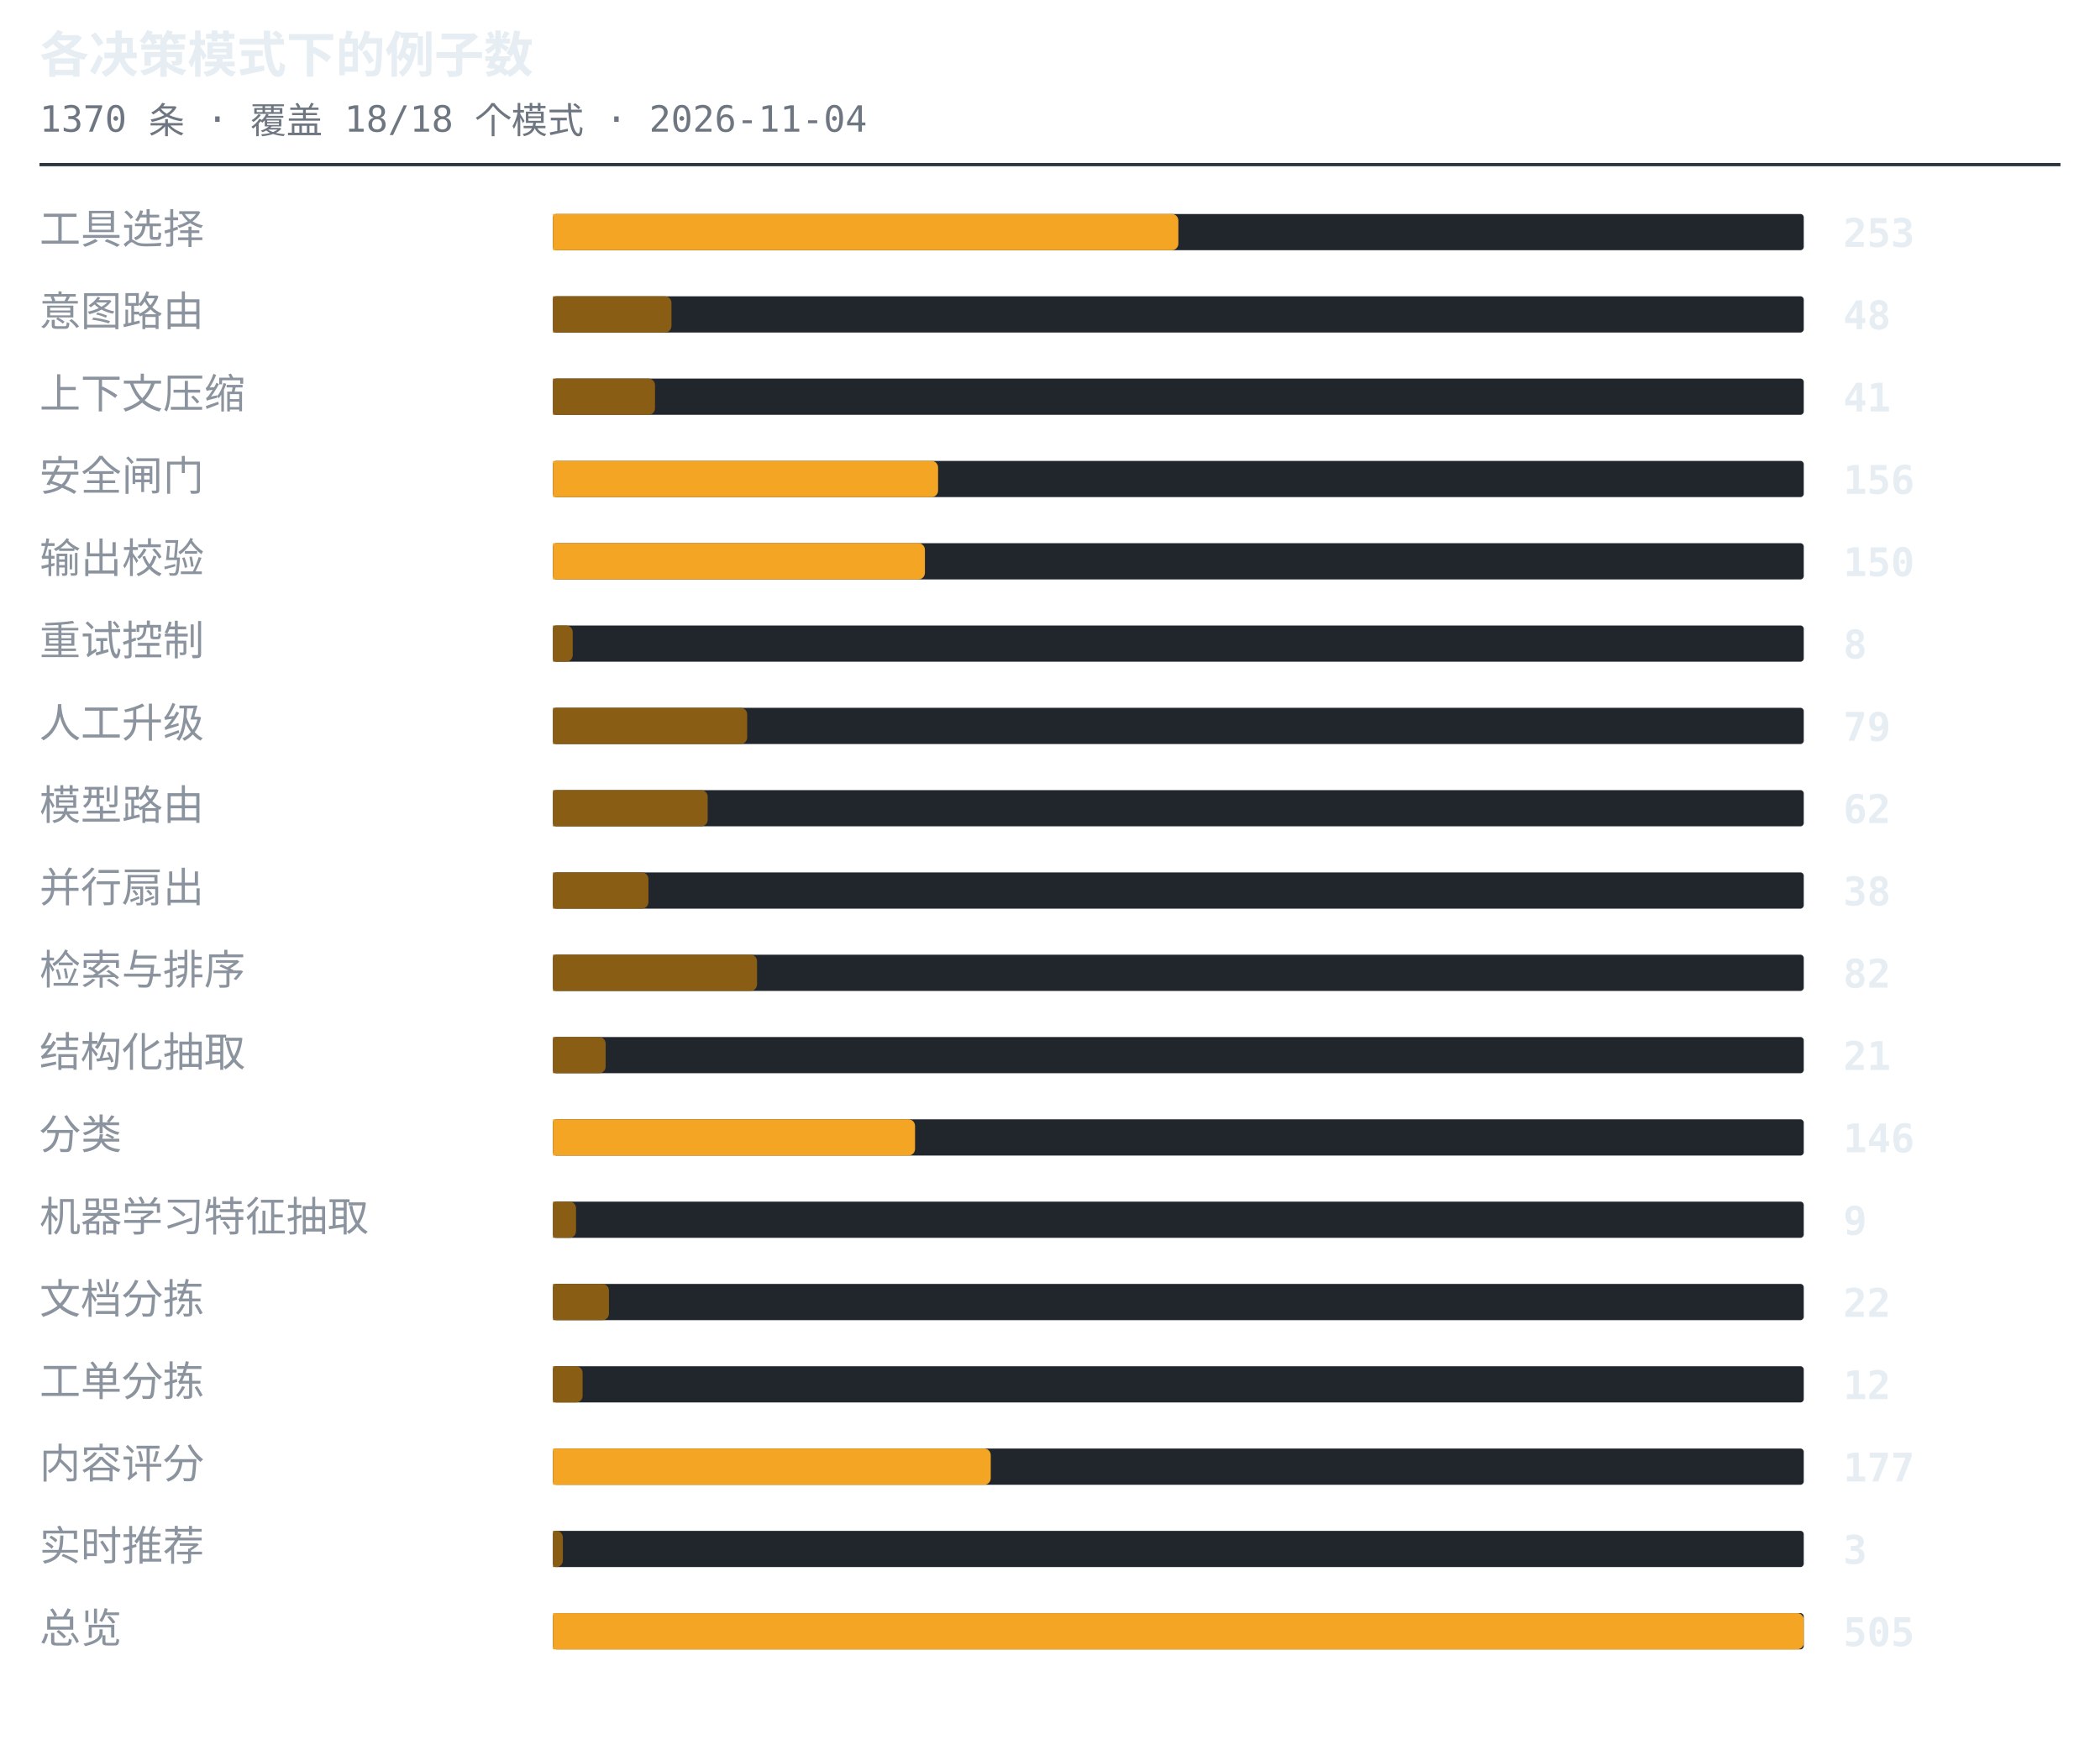
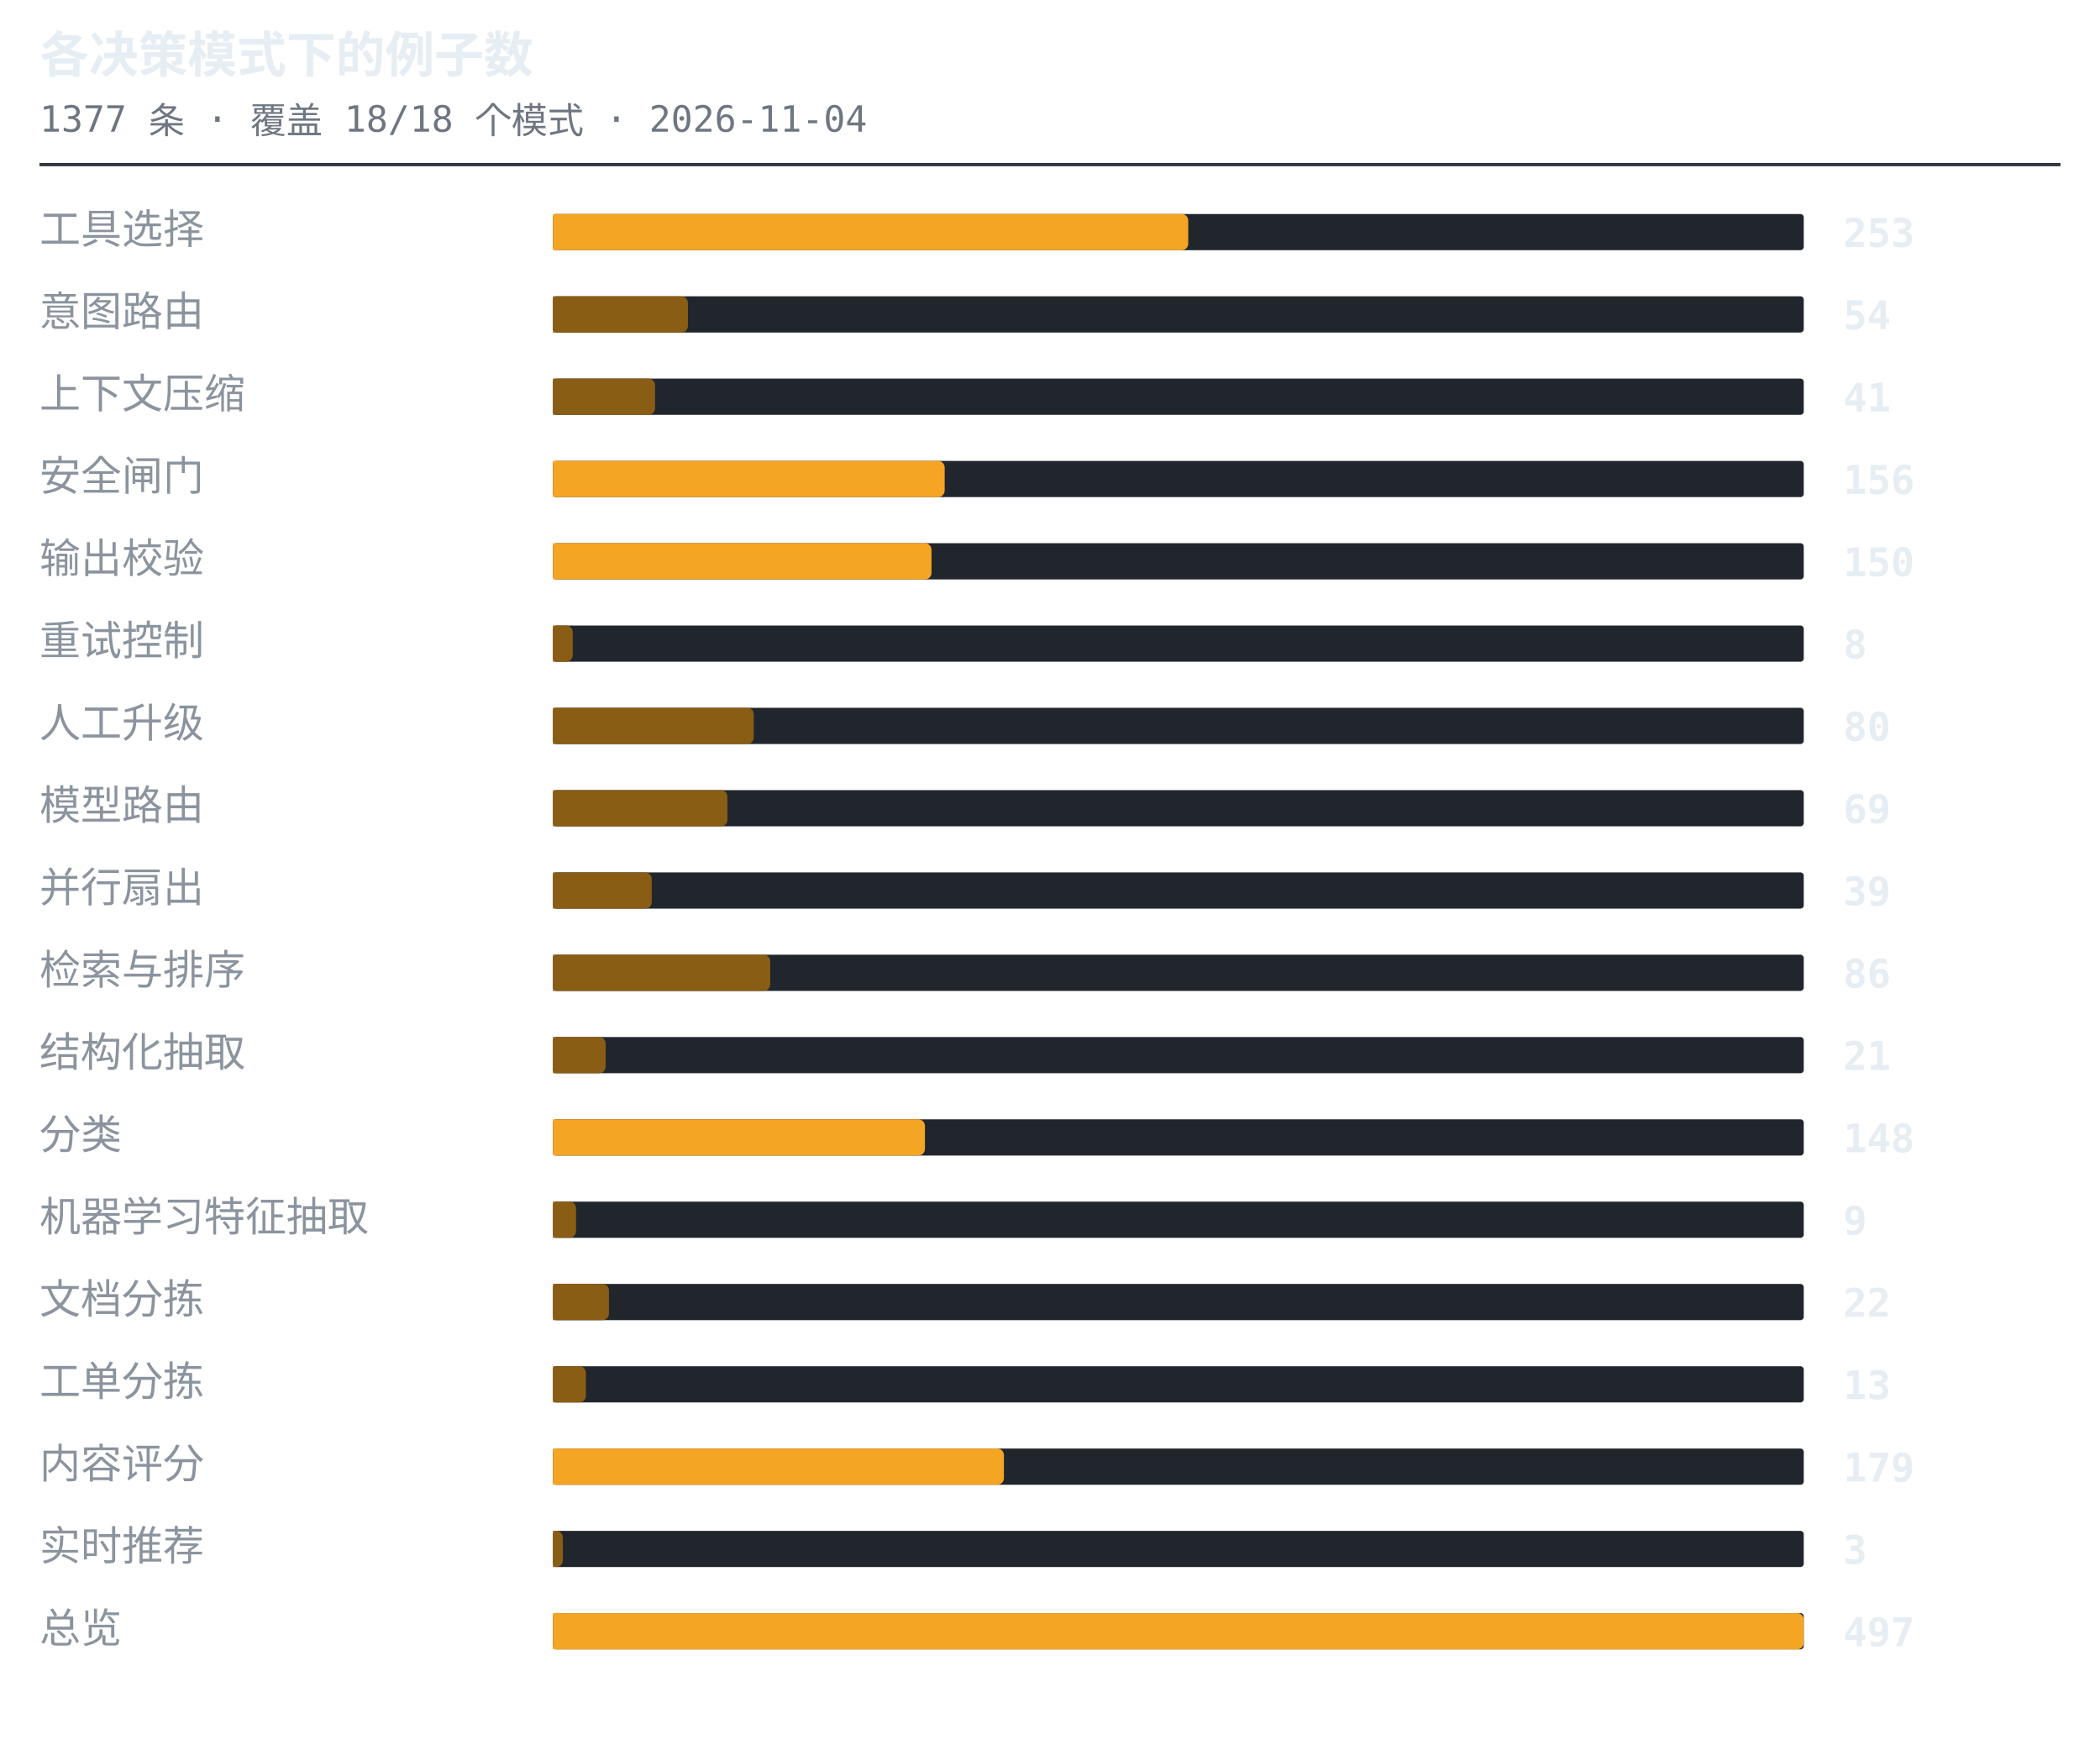
<svg xmlns="http://www.w3.org/2000/svg" width="638" height="530" viewBox="0 0 638 530" role="img" aria-label="各决策模式下的例子数">
  <style>.t{font:600 15px ui-monospace,SFMono-Regular,'SF Mono',Menlo,Consolas,monospace;fill:#e6edf3}.s{font:11px ui-monospace,SFMono-Regular,'SF Mono',Menlo,Consolas,monospace;fill:#6e7681}.l{font:12.5px -apple-system,BlinkMacSystemFont,'Segoe UI',Helvetica,Arial,sans-serif;fill:#8b949e}.n{font:600 12px ui-monospace,SFMono-Regular,'SF Mono',Menlo,Consolas,monospace;fill:#e6edf3}.g{font:italic 11px -apple-system,BlinkMacSystemFont,'Segoe UI',Helvetica,Arial,sans-serif;fill:#6e7681}</style>
  <text x="12" y="22" class="t">各决策模式下的例子数</text>
-   <text x="12" y="40" class="s">1370 条 · 覆盖 18/18 个模式 · 2026-11-04</text>
+   <text x="12" y="40" class="s">1377 条 · 覆盖 18/18 个模式 · 2026-11-04</text>
  <line x1="12" y1="50" x2="626" y2="50" stroke="#30363d" stroke-width="1" />
  <text x="12" y="74" class="l">工具选择</text>
  <rect x="168" y="65" width="380" height="11" rx="1" fill="#21262d" />
-   <path d="M168 65h188a2 2 0 0 1 2 2v7a2 2 0 0 1-2 2h-188z" fill="#f5a524" />
+   <path d="M168 65h191a2 2 0 0 1 2 2v7a2 2 0 0 1-2 2h-191z" fill="#f5a524" />
  <text x="560" y="75" class="n">253</text>
  <text x="12" y="99" class="l">意图路由</text>
  <rect x="168" y="90" width="380" height="11" rx="1" fill="#21262d" />
-   <path d="M168 90h34a2 2 0 0 1 2 2v7a2 2 0 0 1-2 2h-34z" fill="#8a5d14" />
-   <text x="560" y="100" class="n">48</text>
+   <path d="M168 90h39a2 2 0 0 1 2 2v7a2 2 0 0 1-2 2h-39z" fill="#8a5d14" />
+   <text x="560" y="100" class="n">54</text>
  <text x="12" y="124" class="l">上下文压缩</text>
  <rect x="168" y="115" width="380" height="11" rx="1" fill="#21262d" />
  <path d="M168 115h29a2 2 0 0 1 2 2v7a2 2 0 0 1-2 2h-29z" fill="#8a5d14" />
  <text x="560" y="125" class="n">41</text>
  <text x="12" y="149" class="l">安全闸门</text>
  <rect x="168" y="140" width="380" height="11" rx="1" fill="#21262d" />
-   <path d="M168 140h115a2 2 0 0 1 2 2v7a2 2 0 0 1-2 2h-115z" fill="#f5a524" />
+   <path d="M168 140h117a2 2 0 0 1 2 2v7a2 2 0 0 1-2 2h-117z" fill="#f5a524" />
  <text x="560" y="150" class="n">156</text>
  <text x="12" y="174" class="l">输出校验</text>
  <rect x="168" y="165" width="380" height="11" rx="1" fill="#21262d" />
-   <path d="M168 165h111a2 2 0 0 1 2 2v7a2 2 0 0 1-2 2h-111z" fill="#f5a524" />
+   <path d="M168 165h113a2 2 0 0 1 2 2v7a2 2 0 0 1-2 2h-113z" fill="#f5a524" />
  <text x="560" y="175" class="n">150</text>
  <text x="12" y="199" class="l">重试控制</text>
  <rect x="168" y="190" width="380" height="11" rx="1" fill="#21262d" />
  <path d="M168 190h4a2 2 0 0 1 2 2v7a2 2 0 0 1-2 2h-4z" fill="#8a5d14" />
  <text x="560" y="200" class="n">8</text>
  <text x="12" y="224" class="l">人工升级</text>
  <rect x="168" y="215" width="380" height="11" rx="1" fill="#21262d" />
-   <path d="M168 215h57a2 2 0 0 1 2 2v7a2 2 0 0 1-2 2h-57z" fill="#8a5d14" />
-   <text x="560" y="225" class="n">79</text>
+   <path d="M168 215h59a2 2 0 0 1 2 2v7a2 2 0 0 1-2 2h-59z" fill="#8a5d14" />
+   <text x="560" y="225" class="n">80</text>
  <text x="12" y="249" class="l">模型路由</text>
  <rect x="168" y="240" width="380" height="11" rx="1" fill="#21262d" />
-   <path d="M168 240h45a2 2 0 0 1 2 2v7a2 2 0 0 1-2 2h-45z" fill="#8a5d14" />
-   <text x="560" y="250" class="n">62</text>
+   <path d="M168 240h51a2 2 0 0 1 2 2v7a2 2 0 0 1-2 2h-51z" fill="#8a5d14" />
+   <text x="560" y="250" class="n">69</text>
  <text x="12" y="274" class="l">并行扇出</text>
  <rect x="168" y="265" width="380" height="11" rx="1" fill="#21262d" />
-   <path d="M168 265h27a2 2 0 0 1 2 2v7a2 2 0 0 1-2 2h-27z" fill="#8a5d14" />
-   <text x="560" y="275" class="n">38</text>
+   <path d="M168 265h28a2 2 0 0 1 2 2v7a2 2 0 0 1-2 2h-28z" fill="#8a5d14" />
+   <text x="560" y="275" class="n">39</text>
  <text x="12" y="299" class="l">检索与排序</text>
  <rect x="168" y="290" width="380" height="11" rx="1" fill="#21262d" />
-   <path d="M168 290h60a2 2 0 0 1 2 2v7a2 2 0 0 1-2 2h-60z" fill="#8a5d14" />
-   <text x="560" y="300" class="n">82</text>
+   <path d="M168 290h64a2 2 0 0 1 2 2v7a2 2 0 0 1-2 2h-64z" fill="#8a5d14" />
+   <text x="560" y="300" class="n">86</text>
  <text x="12" y="324" class="l">结构化抽取</text>
  <rect x="168" y="315" width="380" height="11" rx="1" fill="#21262d" />
  <path d="M168 315h14a2 2 0 0 1 2 2v7a2 2 0 0 1-2 2h-14z" fill="#8a5d14" />
  <text x="560" y="325" class="n">21</text>
  <text x="12" y="349" class="l">分类</text>
  <rect x="168" y="340" width="380" height="11" rx="1" fill="#21262d" />
-   <path d="M168 340h108a2 2 0 0 1 2 2v7a2 2 0 0 1-2 2h-108z" fill="#f5a524" />
-   <text x="560" y="350" class="n">146</text>
+   <path d="M168 340h111a2 2 0 0 1 2 2v7a2 2 0 0 1-2 2h-111z" fill="#f5a524" />
+   <text x="560" y="350" class="n">148</text>
  <text x="12" y="374" class="l">机器学习特征抽取</text>
  <rect x="168" y="365" width="380" height="11" rx="1" fill="#21262d" />
  <path d="M168 365h5a2 2 0 0 1 2 2v7a2 2 0 0 1-2 2h-5z" fill="#8a5d14" />
  <text x="560" y="375" class="n">9</text>
  <text x="12" y="399" class="l">文档分拣</text>
  <rect x="168" y="390" width="380" height="11" rx="1" fill="#21262d" />
  <path d="M168 390h15a2 2 0 0 1 2 2v7a2 2 0 0 1-2 2h-15z" fill="#8a5d14" />
  <text x="560" y="400" class="n">22</text>
  <text x="12" y="424" class="l">工单分拣</text>
  <rect x="168" y="415" width="380" height="11" rx="1" fill="#21262d" />
-   <path d="M168 415h7a2 2 0 0 1 2 2v7a2 2 0 0 1-2 2h-7z" fill="#8a5d14" />
-   <text x="560" y="425" class="n">12</text>
+   <path d="M168 415h8a2 2 0 0 1 2 2v7a2 2 0 0 1-2 2h-8z" fill="#8a5d14" />
+   <text x="560" y="425" class="n">13</text>
  <text x="12" y="449" class="l">内容评分</text>
  <rect x="168" y="440" width="380" height="11" rx="1" fill="#21262d" />
-   <path d="M168 440h131a2 2 0 0 1 2 2v7a2 2 0 0 1-2 2h-131z" fill="#f5a524" />
-   <text x="560" y="450" class="n">177</text>
+   <path d="M168 440h135a2 2 0 0 1 2 2v7a2 2 0 0 1-2 2h-135z" fill="#f5a524" />
+   <text x="560" y="450" class="n">179</text>
  <text x="12" y="474" class="l">实时推荐</text>
  <rect x="168" y="465" width="380" height="11" rx="1" fill="#21262d" />
  <path d="M168 465h1a2 2 0 0 1 2 2v7a2 2 0 0 1-2 2h-1z" fill="#8a5d14" />
  <text x="560" y="475" class="n">3</text>
  <text x="12" y="499" class="l">总览</text>
  <rect x="168" y="490" width="380" height="11" rx="1" fill="#21262d" />
  <path d="M168 490h378a2 2 0 0 1 2 2v7a2 2 0 0 1-2 2h-378z" fill="#f5a524" />
-   <text x="560" y="500" class="n">505</text>
+   <text x="560" y="500" class="n">497</text>
</svg>
